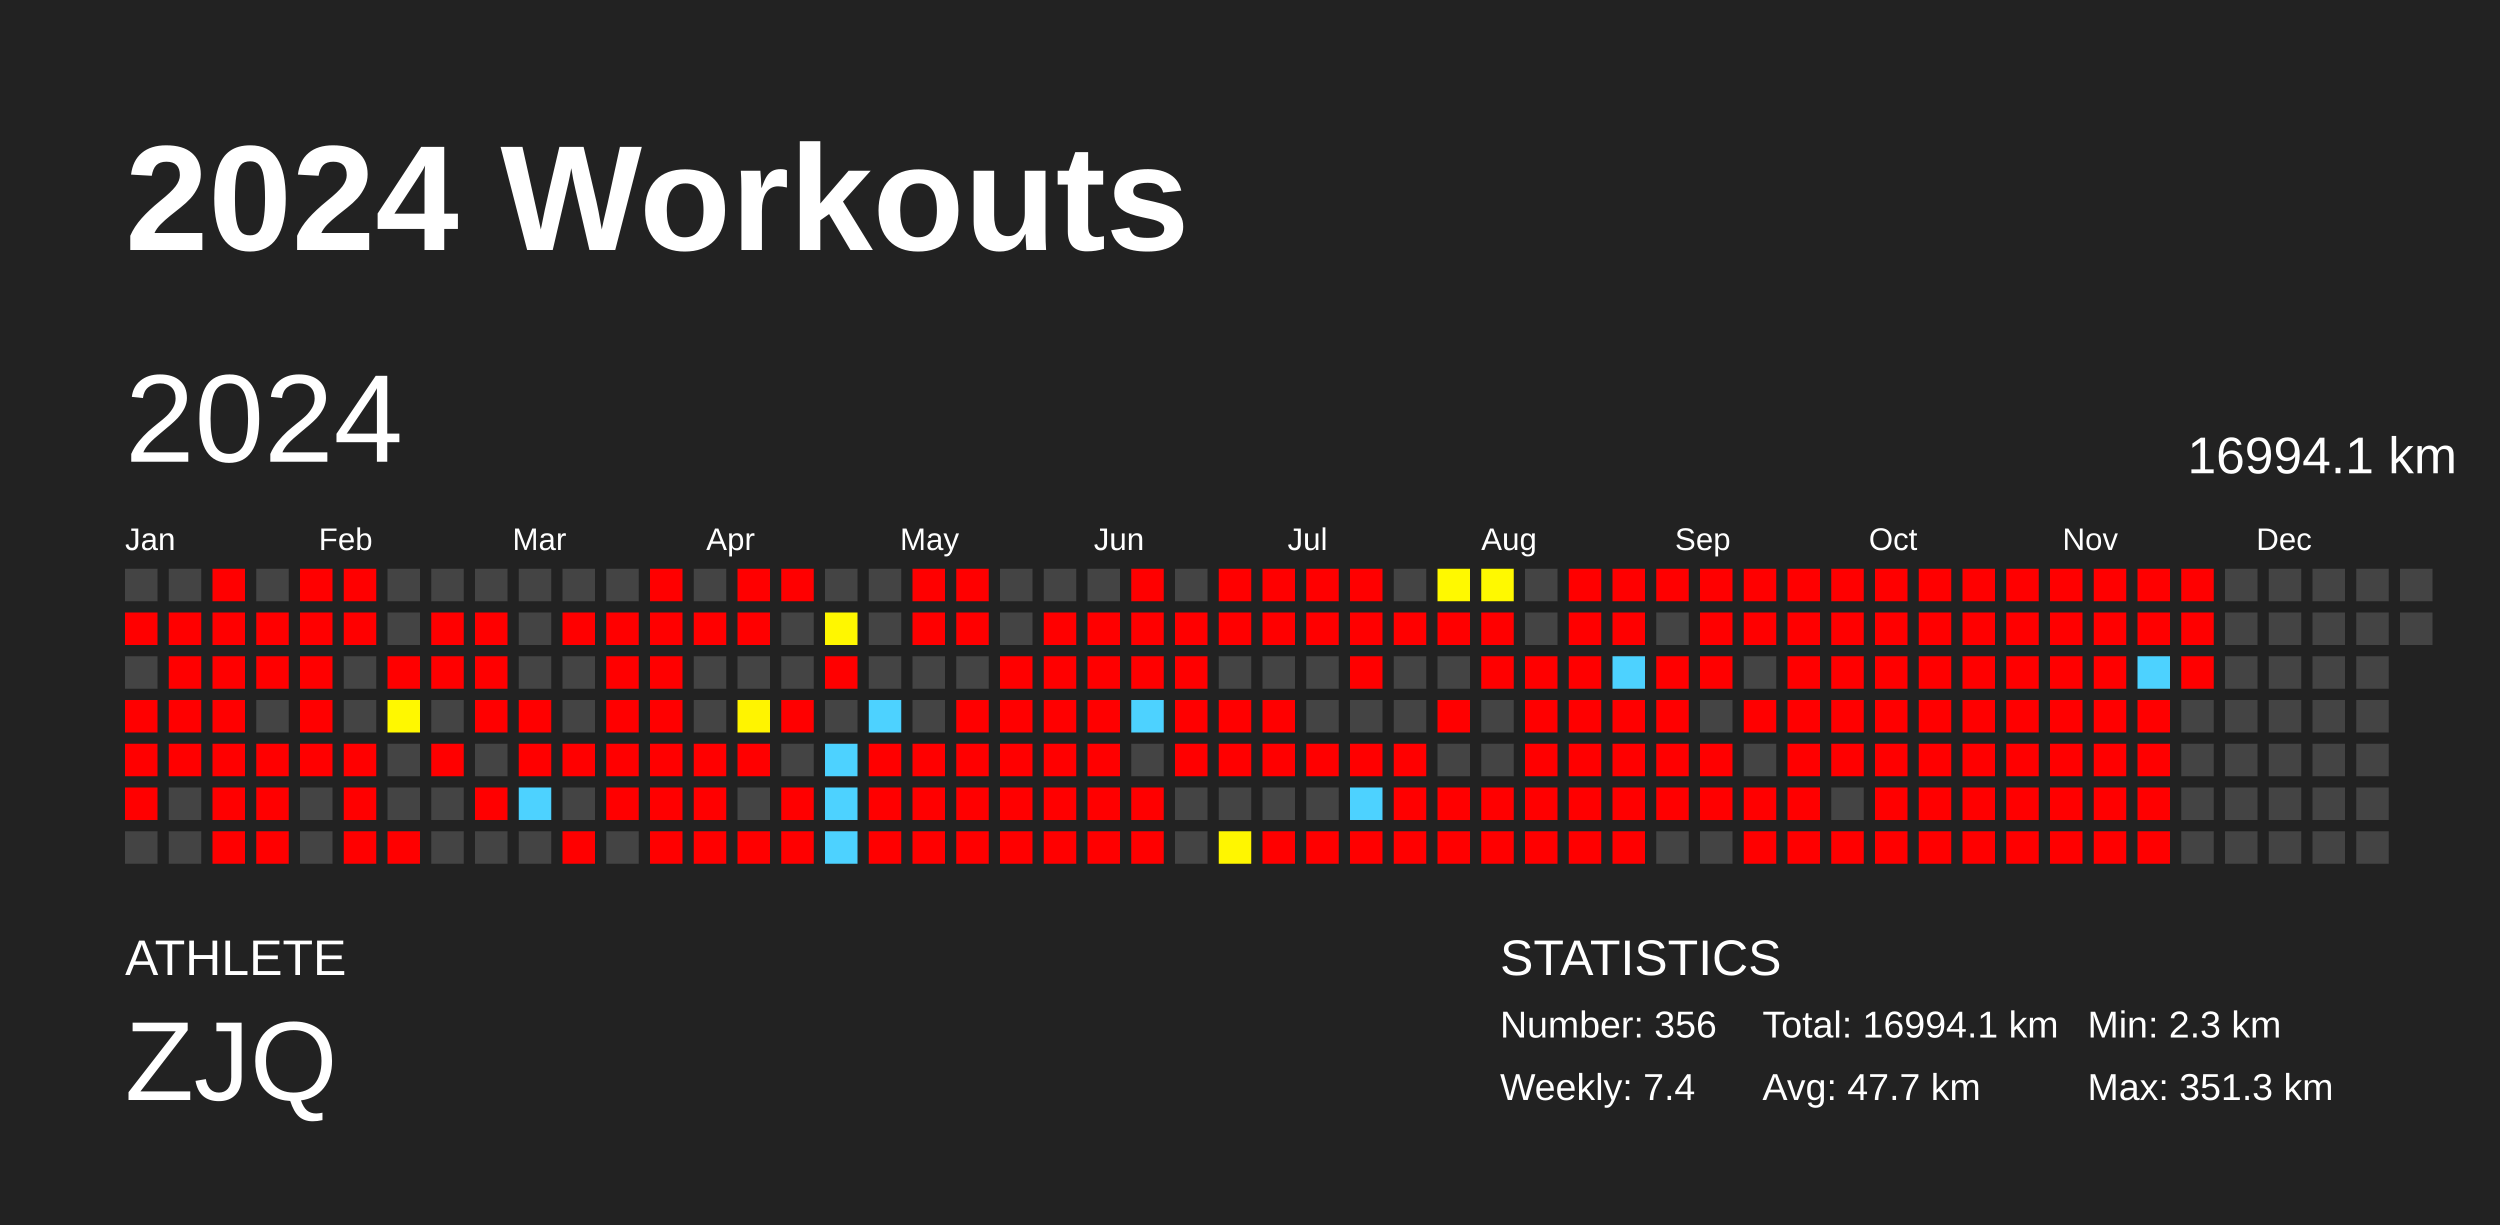
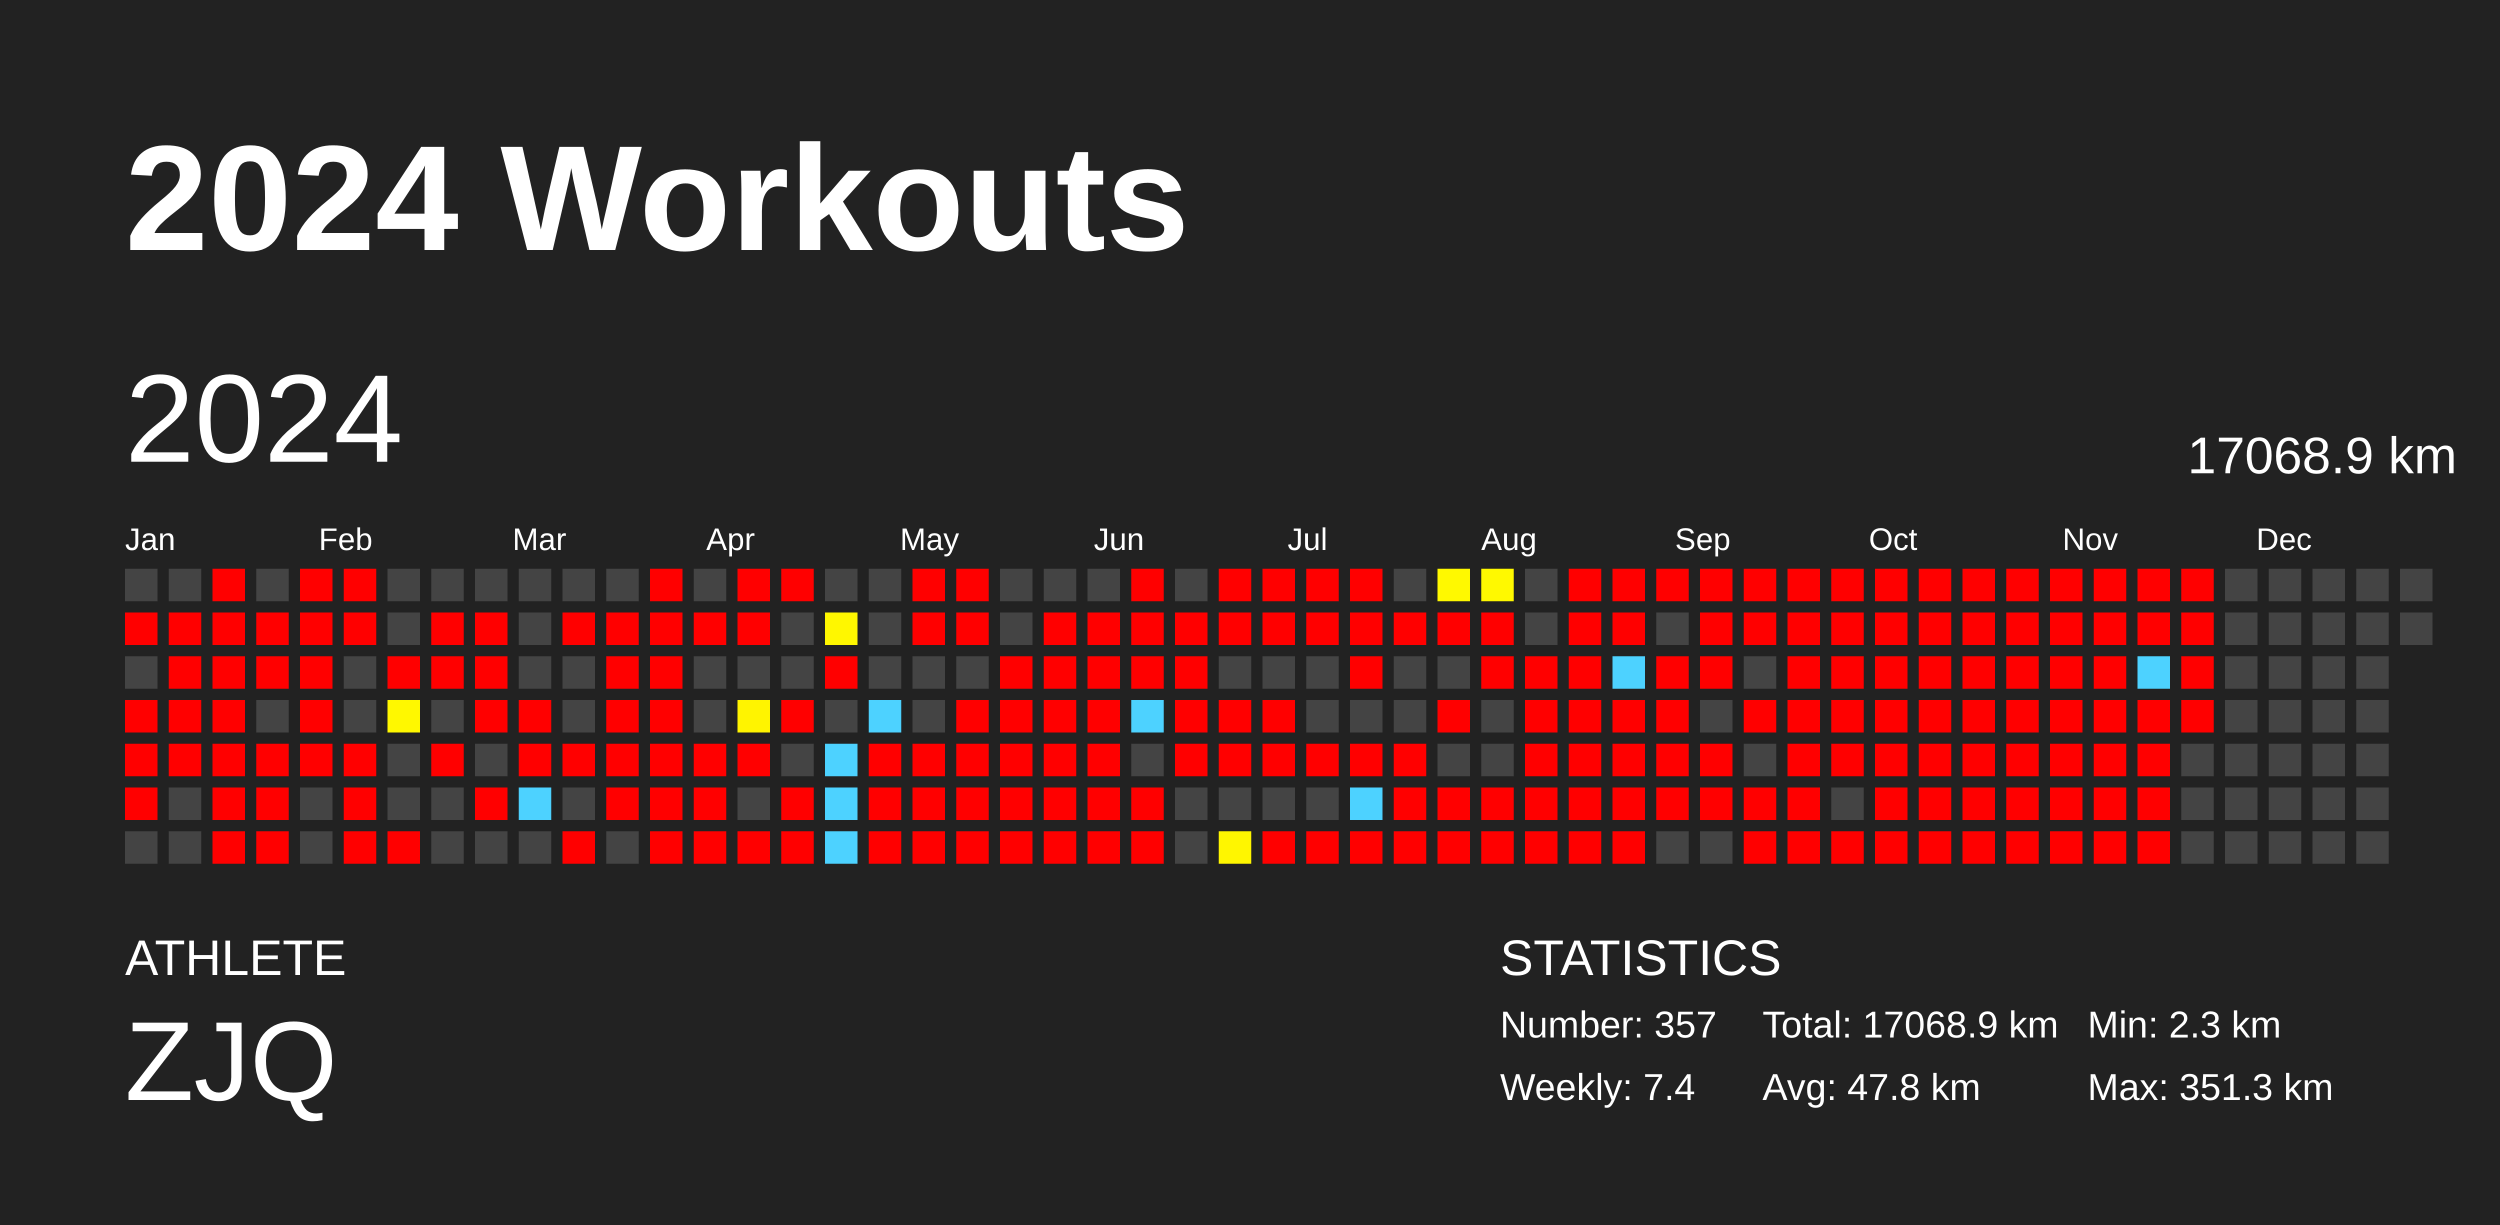
<svg xmlns="http://www.w3.org/2000/svg" baseProfile="full" height="98mm" version="1.1" viewBox="0,0,200,98" width="200mm">
  <defs />
  <rect fill="#222222" height="98" width="200" x="0" y="0" />
  <text fill="#FFFFFF" style="font-size:12px; font-family:Arial; font-weight:bold;" x="10" y="20">2024 Workouts</text>
  <text fill="#FFFFFF" style="font-size:4px; font-family:Arial" x="10" y="78">ATHLETE</text>
  <text fill="#FFFFFF" style="font-size:9px; font-family:Arial" x="10" y="88">ZJQ</text>
  <text fill="#FFFFFF" style="font-size:4px; font-family:Arial" x="120" y="78">STATISTICS</text>
-   <text fill="#FFFFFF" style="font-size:3px; font-family:Arial" x="120" y="83">Number: 356</text>
+   <text fill="#FFFFFF" style="font-size:3px; font-family:Arial" x="120" y="83">Number: 357</text>
  <text fill="#FFFFFF" style="font-size:3px; font-family:Arial" x="120" y="88">Weekly: 7.4</text>
-   <text fill="#FFFFFF" style="font-size:3px; font-family:Arial" x="141" y="83">Total: 16994.1 km</text>
-   <text fill="#FFFFFF" style="font-size:3px; font-family:Arial" x="141" y="88">Avg: 47.7 km</text>
+   <text fill="#FFFFFF" style="font-size:3px; font-family:Arial" x="141" y="83">Total: 17068.9 km</text>
+   <text fill="#FFFFFF" style="font-size:3px; font-family:Arial" x="141" y="88">Avg: 47.8 km</text>
  <text fill="#FFFFFF" style="font-size:3px; font-family:Arial" x="167" y="83">Min: 2.3 km</text>
  <text fill="#FFFFFF" style="font-size:3px; font-family:Arial" x="167" y="88">Max: 351.3 km</text>
  <text dominant-baseline="hanging" fill="#FFFFFF" style="font-size:10.0px; font-family:Arial;" x="10" y="30">2024</text>
-   <text dominant-baseline="hanging" fill="#FFFFFF" style="font-size:4.125px; font-family:Arial;" x="175" y="35">16994.1 km</text>
+   <text dominant-baseline="hanging" fill="#FFFFFF" style="font-size:4.125px; font-family:Arial;" x="175" y="35">17068.9 km</text>
  <text fill="#FFFFFF" style="font-size:2.5px; font-family:Arial" x="10.0" y="44">Jan</text>
  <text fill="#FFFFFF" style="font-size:2.5px; font-family:Arial" x="25.5" y="44">Feb</text>
  <text fill="#FFFFFF" style="font-size:2.5px; font-family:Arial" x="41.0" y="44">Mar</text>
  <text fill="#FFFFFF" style="font-size:2.5px; font-family:Arial" x="56.5" y="44">Apr</text>
  <text fill="#FFFFFF" style="font-size:2.5px; font-family:Arial" x="72.0" y="44">May</text>
  <text fill="#FFFFFF" style="font-size:2.5px; font-family:Arial" x="87.5" y="44">Jun</text>
  <text fill="#FFFFFF" style="font-size:2.5px; font-family:Arial" x="103.0" y="44">Jul</text>
  <text fill="#FFFFFF" style="font-size:2.5px; font-family:Arial" x="118.5" y="44">Aug</text>
  <text fill="#FFFFFF" style="font-size:2.5px; font-family:Arial" x="134.0" y="44">Sep</text>
  <text fill="#FFFFFF" style="font-size:2.5px; font-family:Arial" x="149.5" y="44">Oct</text>
  <text fill="#FFFFFF" style="font-size:2.5px; font-family:Arial" x="165.0" y="44">Nov</text>
  <text fill="#FFFFFF" style="font-size:2.5px; font-family:Arial" x="180.5" y="44">Dec</text>
  <rect fill="#444444" height="2.6" width="2.6" x="10.0" y="45.5" />
  <rect fill="red" height="2.6" width="2.6" x="10.0" y="49.0" />
  <rect fill="#444444" height="2.6" width="2.6" x="10.0" y="52.5" />
  <rect fill="red" height="2.6" width="2.6" x="10.0" y="56.0" />
  <rect fill="red" height="2.6" width="2.6" x="10.0" y="59.5" />
  <rect fill="red" height="2.6" width="2.6" x="10.0" y="63.0" />
  <rect fill="#444444" height="2.6" width="2.6" x="10.0" y="66.5" />
  <rect fill="#444444" height="2.6" width="2.6" x="13.5" y="45.5" />
  <rect fill="red" height="2.6" width="2.6" x="13.5" y="49.0" />
  <rect fill="red" height="2.6" width="2.6" x="13.5" y="52.5" />
  <rect fill="red" height="2.6" width="2.6" x="13.5" y="56.0" />
  <rect fill="red" height="2.6" width="2.6" x="13.5" y="59.5" />
  <rect fill="#444444" height="2.6" width="2.6" x="13.5" y="63.0" />
  <rect fill="#444444" height="2.6" width="2.6" x="13.5" y="66.5" />
  <rect fill="red" height="2.6" width="2.6" x="17.0" y="45.5" />
  <rect fill="red" height="2.6" width="2.6" x="17.0" y="49.0" />
  <rect fill="red" height="2.6" width="2.6" x="17.0" y="52.5" />
  <rect fill="red" height="2.6" width="2.6" x="17.0" y="56.0" />
  <rect fill="red" height="2.6" width="2.6" x="17.0" y="59.5" />
  <rect fill="red" height="2.6" width="2.6" x="17.0" y="63.0" />
  <rect fill="red" height="2.6" width="2.6" x="17.0" y="66.5" />
  <rect fill="#444444" height="2.6" width="2.6" x="20.5" y="45.5" />
  <rect fill="red" height="2.6" width="2.6" x="20.5" y="49.0" />
  <rect fill="red" height="2.6" width="2.6" x="20.5" y="52.5" />
  <rect fill="#444444" height="2.6" width="2.6" x="20.5" y="56.0" />
  <rect fill="red" height="2.6" width="2.6" x="20.5" y="59.5" />
  <rect fill="red" height="2.6" width="2.6" x="20.5" y="63.0" />
  <rect fill="red" height="2.6" width="2.6" x="20.5" y="66.5" />
  <rect fill="red" height="2.6" width="2.6" x="24.0" y="45.5" />
  <rect fill="red" height="2.6" width="2.6" x="24.0" y="49.0" />
  <rect fill="red" height="2.6" width="2.6" x="24.0" y="52.5" />
  <rect fill="red" height="2.6" width="2.6" x="24.0" y="56.0" />
  <rect fill="red" height="2.6" width="2.6" x="24.0" y="59.5" />
  <rect fill="#444444" height="2.6" width="2.6" x="24.0" y="63.0" />
  <rect fill="#444444" height="2.6" width="2.6" x="24.0" y="66.5" />
  <rect fill="red" height="2.6" width="2.6" x="27.5" y="45.5" />
  <rect fill="red" height="2.6" width="2.6" x="27.5" y="49.0" />
  <rect fill="#444444" height="2.6" width="2.6" x="27.5" y="52.5" />
  <rect fill="#444444" height="2.6" width="2.6" x="27.5" y="56.0" />
  <rect fill="red" height="2.6" width="2.6" x="27.5" y="59.5" />
  <rect fill="red" height="2.6" width="2.6" x="27.5" y="63.0" />
  <rect fill="red" height="2.6" width="2.6" x="27.5" y="66.5" />
  <rect fill="#444444" height="2.6" width="2.6" x="31.0" y="45.5" />
  <rect fill="#444444" height="2.6" width="2.6" x="31.0" y="49.0" />
  <rect fill="red" height="2.6" width="2.6" x="31.0" y="52.5" />
  <rect fill="#fff800" height="2.6" width="2.6" x="31.0" y="56.0" />
  <rect fill="#444444" height="2.6" width="2.6" x="31.0" y="59.5" />
  <rect fill="#444444" height="2.6" width="2.6" x="31.0" y="63.0" />
  <rect fill="red" height="2.6" width="2.6" x="31.0" y="66.5" />
  <rect fill="#444444" height="2.6" width="2.6" x="34.5" y="45.5" />
  <rect fill="red" height="2.6" width="2.6" x="34.5" y="49.0" />
  <rect fill="red" height="2.6" width="2.6" x="34.5" y="52.5" />
  <rect fill="#444444" height="2.6" width="2.6" x="34.5" y="56.0" />
  <rect fill="red" height="2.6" width="2.6" x="34.5" y="59.5" />
  <rect fill="#444444" height="2.6" width="2.6" x="34.5" y="63.0" />
  <rect fill="#444444" height="2.6" width="2.6" x="34.5" y="66.5" />
  <rect fill="#444444" height="2.6" width="2.6" x="38.0" y="45.5" />
  <rect fill="red" height="2.6" width="2.6" x="38.0" y="49.0" />
  <rect fill="red" height="2.6" width="2.6" x="38.0" y="52.5" />
  <rect fill="red" height="2.6" width="2.6" x="38.0" y="56.0" />
  <rect fill="#444444" height="2.6" width="2.6" x="38.0" y="59.5" />
  <rect fill="red" height="2.6" width="2.6" x="38.0" y="63.0" />
  <rect fill="#444444" height="2.6" width="2.6" x="38.0" y="66.5" />
  <rect fill="#444444" height="2.6" width="2.6" x="41.5" y="45.5" />
  <rect fill="#444444" height="2.6" width="2.6" x="41.5" y="49.0" />
  <rect fill="#444444" height="2.6" width="2.6" x="41.5" y="52.5" />
  <rect fill="red" height="2.6" width="2.6" x="41.5" y="56.0" />
  <rect fill="red" height="2.6" width="2.6" x="41.5" y="59.5" />
  <rect fill="#4dd2ff" height="2.6" width="2.6" x="41.5" y="63.0" />
  <rect fill="#444444" height="2.6" width="2.6" x="41.5" y="66.5" />
  <rect fill="#444444" height="2.6" width="2.6" x="45.0" y="45.5" />
  <rect fill="red" height="2.6" width="2.6" x="45.0" y="49.0" />
  <rect fill="#444444" height="2.6" width="2.6" x="45.0" y="52.5" />
  <rect fill="#444444" height="2.6" width="2.6" x="45.0" y="56.0" />
  <rect fill="red" height="2.6" width="2.6" x="45.0" y="59.5" />
  <rect fill="#444444" height="2.6" width="2.6" x="45.0" y="63.0" />
  <rect fill="red" height="2.6" width="2.6" x="45.0" y="66.5" />
  <rect fill="#444444" height="2.6" width="2.6" x="48.5" y="45.5" />
  <rect fill="red" height="2.6" width="2.6" x="48.5" y="49.0" />
  <rect fill="red" height="2.6" width="2.6" x="48.5" y="52.5" />
  <rect fill="red" height="2.6" width="2.6" x="48.5" y="56.0" />
  <rect fill="red" height="2.6" width="2.6" x="48.5" y="59.5" />
  <rect fill="red" height="2.6" width="2.6" x="48.5" y="63.0" />
  <rect fill="#444444" height="2.6" width="2.6" x="48.5" y="66.5" />
  <rect fill="red" height="2.6" width="2.6" x="52.0" y="45.5" />
  <rect fill="red" height="2.6" width="2.6" x="52.0" y="49.0" />
  <rect fill="red" height="2.6" width="2.6" x="52.0" y="52.5" />
  <rect fill="red" height="2.6" width="2.6" x="52.0" y="56.0" />
  <rect fill="red" height="2.6" width="2.6" x="52.0" y="59.5" />
  <rect fill="red" height="2.6" width="2.6" x="52.0" y="63.0" />
  <rect fill="red" height="2.6" width="2.6" x="52.0" y="66.5" />
  <rect fill="#444444" height="2.6" width="2.6" x="55.5" y="45.5" />
  <rect fill="red" height="2.6" width="2.6" x="55.5" y="49.0" />
  <rect fill="#444444" height="2.6" width="2.6" x="55.5" y="52.5" />
  <rect fill="#444444" height="2.6" width="2.6" x="55.5" y="56.0" />
  <rect fill="red" height="2.6" width="2.6" x="55.5" y="59.5" />
  <rect fill="red" height="2.6" width="2.6" x="55.5" y="63.0" />
  <rect fill="red" height="2.6" width="2.6" x="55.5" y="66.5" />
  <rect fill="red" height="2.6" width="2.6" x="59.0" y="45.5" />
  <rect fill="red" height="2.6" width="2.6" x="59.0" y="49.0" />
  <rect fill="#444444" height="2.6" width="2.6" x="59.0" y="52.5" />
  <rect fill="#fff400" height="2.6" width="2.6" x="59.0" y="56.0" />
  <rect fill="red" height="2.6" width="2.6" x="59.0" y="59.5" />
  <rect fill="#444444" height="2.6" width="2.6" x="59.0" y="63.0" />
  <rect fill="red" height="2.6" width="2.6" x="59.0" y="66.5" />
  <rect fill="red" height="2.6" width="2.6" x="62.5" y="45.5" />
  <rect fill="#444444" height="2.6" width="2.6" x="62.5" y="49.0" />
  <rect fill="#444444" height="2.6" width="2.6" x="62.5" y="52.5" />
  <rect fill="red" height="2.6" width="2.6" x="62.5" y="56.0" />
  <rect fill="#444444" height="2.6" width="2.6" x="62.5" y="59.5" />
  <rect fill="red" height="2.6" width="2.6" x="62.5" y="63.0" />
  <rect fill="red" height="2.6" width="2.6" x="62.5" y="66.5" />
  <rect fill="#444444" height="2.6" width="2.6" x="66.0" y="45.5" />
  <rect fill="#fff700" height="2.6" width="2.6" x="66.0" y="49.0" />
  <rect fill="red" height="2.6" width="2.6" x="66.0" y="52.5" />
  <rect fill="#444444" height="2.6" width="2.6" x="66.0" y="56.0" />
  <rect fill="#4dd2ff" height="2.6" width="2.6" x="66.0" y="59.5" />
  <rect fill="#4dd2ff" height="2.6" width="2.6" x="66.0" y="63.0" />
  <rect fill="#4dd2ff" height="2.6" width="2.6" x="66.0" y="66.5" />
  <rect fill="#444444" height="2.6" width="2.6" x="69.5" y="45.5" />
  <rect fill="#444444" height="2.6" width="2.6" x="69.5" y="49.0" />
  <rect fill="#444444" height="2.6" width="2.6" x="69.5" y="52.5" />
  <rect fill="#4dd2ff" height="2.6" width="2.6" x="69.5" y="56.0" />
  <rect fill="red" height="2.6" width="2.6" x="69.5" y="59.5" />
  <rect fill="red" height="2.6" width="2.6" x="69.5" y="63.0" />
  <rect fill="red" height="2.6" width="2.6" x="69.5" y="66.5" />
  <rect fill="red" height="2.6" width="2.6" x="73.0" y="45.5" />
  <rect fill="red" height="2.6" width="2.6" x="73.0" y="49.0" />
  <rect fill="#444444" height="2.6" width="2.6" x="73.0" y="52.5" />
  <rect fill="#444444" height="2.6" width="2.6" x="73.0" y="56.0" />
  <rect fill="red" height="2.6" width="2.6" x="73.0" y="59.5" />
  <rect fill="red" height="2.6" width="2.6" x="73.0" y="63.0" />
  <rect fill="red" height="2.6" width="2.6" x="73.0" y="66.5" />
  <rect fill="red" height="2.6" width="2.6" x="76.5" y="45.5" />
  <rect fill="red" height="2.6" width="2.6" x="76.5" y="49.0" />
  <rect fill="#444444" height="2.6" width="2.6" x="76.5" y="52.5" />
  <rect fill="red" height="2.6" width="2.6" x="76.5" y="56.0" />
  <rect fill="red" height="2.6" width="2.6" x="76.5" y="59.5" />
  <rect fill="red" height="2.6" width="2.6" x="76.5" y="63.0" />
  <rect fill="red" height="2.6" width="2.6" x="76.5" y="66.5" />
  <rect fill="#444444" height="2.6" width="2.6" x="80.0" y="45.5" />
  <rect fill="#444444" height="2.6" width="2.6" x="80.0" y="49.0" />
  <rect fill="red" height="2.6" width="2.6" x="80.0" y="52.5" />
  <rect fill="red" height="2.6" width="2.6" x="80.0" y="56.0" />
  <rect fill="red" height="2.6" width="2.6" x="80.0" y="59.5" />
  <rect fill="red" height="2.6" width="2.6" x="80.0" y="63.0" />
  <rect fill="red" height="2.6" width="2.6" x="80.0" y="66.5" />
  <rect fill="#444444" height="2.6" width="2.6" x="83.5" y="45.5" />
  <rect fill="red" height="2.6" width="2.6" x="83.5" y="49.0" />
  <rect fill="red" height="2.6" width="2.6" x="83.5" y="52.5" />
  <rect fill="red" height="2.6" width="2.6" x="83.5" y="56.0" />
  <rect fill="red" height="2.6" width="2.6" x="83.5" y="59.5" />
  <rect fill="red" height="2.6" width="2.6" x="83.5" y="63.0" />
  <rect fill="red" height="2.6" width="2.6" x="83.5" y="66.5" />
  <rect fill="#444444" height="2.6" width="2.6" x="87.0" y="45.5" />
  <rect fill="red" height="2.6" width="2.6" x="87.0" y="49.0" />
  <rect fill="red" height="2.6" width="2.6" x="87.0" y="52.5" />
  <rect fill="red" height="2.6" width="2.6" x="87.0" y="56.0" />
  <rect fill="red" height="2.6" width="2.6" x="87.0" y="59.5" />
  <rect fill="red" height="2.6" width="2.6" x="87.0" y="63.0" />
  <rect fill="red" height="2.6" width="2.6" x="87.0" y="66.5" />
  <rect fill="red" height="2.6" width="2.6" x="90.5" y="45.5" />
  <rect fill="red" height="2.6" width="2.6" x="90.5" y="49.0" />
  <rect fill="red" height="2.6" width="2.6" x="90.5" y="52.5" />
  <rect fill="#4dd2ff" height="2.6" width="2.6" x="90.5" y="56.0" />
  <rect fill="#444444" height="2.6" width="2.6" x="90.5" y="59.5" />
  <rect fill="red" height="2.6" width="2.6" x="90.5" y="63.0" />
  <rect fill="red" height="2.6" width="2.6" x="90.5" y="66.5" />
  <rect fill="#444444" height="2.6" width="2.6" x="94.0" y="45.5" />
  <rect fill="red" height="2.6" width="2.6" x="94.0" y="49.0" />
  <rect fill="red" height="2.6" width="2.6" x="94.0" y="52.5" />
  <rect fill="red" height="2.6" width="2.6" x="94.0" y="56.0" />
  <rect fill="red" height="2.6" width="2.6" x="94.0" y="59.5" />
  <rect fill="#444444" height="2.6" width="2.6" x="94.0" y="63.0" />
  <rect fill="#444444" height="2.6" width="2.6" x="94.0" y="66.5" />
  <rect fill="red" height="2.6" width="2.6" x="97.5" y="45.5" />
  <rect fill="red" height="2.6" width="2.6" x="97.5" y="49.0" />
  <rect fill="#444444" height="2.6" width="2.6" x="97.5" y="52.5" />
  <rect fill="red" height="2.6" width="2.6" x="97.5" y="56.0" />
  <rect fill="red" height="2.6" width="2.6" x="97.5" y="59.5" />
  <rect fill="#444444" height="2.6" width="2.6" x="97.5" y="63.0" />
  <rect fill="#fff600" height="2.6" width="2.6" x="97.5" y="66.5" />
  <rect fill="red" height="2.6" width="2.6" x="101.0" y="45.5" />
  <rect fill="red" height="2.6" width="2.6" x="101.0" y="49.0" />
  <rect fill="#444444" height="2.6" width="2.6" x="101.0" y="52.5" />
  <rect fill="red" height="2.6" width="2.6" x="101.0" y="56.0" />
  <rect fill="red" height="2.6" width="2.6" x="101.0" y="59.5" />
  <rect fill="#444444" height="2.6" width="2.6" x="101.0" y="63.0" />
  <rect fill="red" height="2.6" width="2.6" x="101.0" y="66.5" />
  <rect fill="red" height="2.6" width="2.6" x="104.5" y="45.5" />
  <rect fill="red" height="2.6" width="2.6" x="104.5" y="49.0" />
  <rect fill="#444444" height="2.6" width="2.6" x="104.5" y="52.5" />
  <rect fill="#444444" height="2.6" width="2.6" x="104.5" y="56.0" />
  <rect fill="red" height="2.6" width="2.6" x="104.5" y="59.5" />
  <rect fill="#444444" height="2.6" width="2.6" x="104.5" y="63.0" />
  <rect fill="red" height="2.6" width="2.6" x="104.5" y="66.5" />
  <rect fill="red" height="2.6" width="2.6" x="108.0" y="45.5" />
  <rect fill="red" height="2.6" width="2.6" x="108.0" y="49.0" />
  <rect fill="red" height="2.6" width="2.6" x="108.0" y="52.5" />
  <rect fill="#444444" height="2.6" width="2.6" x="108.0" y="56.0" />
  <rect fill="red" height="2.6" width="2.6" x="108.0" y="59.5" />
  <rect fill="#4dd2ff" height="2.6" width="2.6" x="108.0" y="63.0" />
  <rect fill="red" height="2.6" width="2.6" x="108.0" y="66.5" />
  <rect fill="#444444" height="2.6" width="2.6" x="111.5" y="45.5" />
  <rect fill="red" height="2.6" width="2.6" x="111.5" y="49.0" />
  <rect fill="#444444" height="2.6" width="2.6" x="111.5" y="52.5" />
  <rect fill="#444444" height="2.6" width="2.6" x="111.5" y="56.0" />
  <rect fill="red" height="2.6" width="2.6" x="111.5" y="59.5" />
  <rect fill="red" height="2.6" width="2.6" x="111.5" y="63.0" />
  <rect fill="red" height="2.6" width="2.6" x="111.5" y="66.5" />
  <rect fill="#fff900" height="2.6" width="2.6" x="115.0" y="45.5" />
  <rect fill="red" height="2.6" width="2.6" x="115.0" y="49.0" />
  <rect fill="#444444" height="2.6" width="2.6" x="115.0" y="52.5" />
  <rect fill="red" height="2.6" width="2.6" x="115.0" y="56.0" />
  <rect fill="#444444" height="2.6" width="2.6" x="115.0" y="59.5" />
  <rect fill="red" height="2.6" width="2.6" x="115.0" y="63.0" />
  <rect fill="red" height="2.6" width="2.6" x="115.0" y="66.5" />
  <rect fill="#fff900" height="2.6" width="2.6" x="118.5" y="45.5" />
  <rect fill="red" height="2.6" width="2.6" x="118.5" y="49.0" />
  <rect fill="red" height="2.6" width="2.6" x="118.5" y="52.5" />
  <rect fill="#444444" height="2.6" width="2.6" x="118.5" y="56.0" />
  <rect fill="#444444" height="2.6" width="2.6" x="118.5" y="59.5" />
  <rect fill="red" height="2.6" width="2.6" x="118.5" y="63.0" />
  <rect fill="red" height="2.6" width="2.6" x="118.5" y="66.5" />
  <rect fill="#444444" height="2.6" width="2.6" x="122.0" y="45.5" />
  <rect fill="#444444" height="2.6" width="2.6" x="122.0" y="49.0" />
  <rect fill="red" height="2.6" width="2.6" x="122.0" y="52.5" />
  <rect fill="red" height="2.6" width="2.6" x="122.0" y="56.0" />
  <rect fill="red" height="2.6" width="2.6" x="122.0" y="59.5" />
  <rect fill="red" height="2.6" width="2.6" x="122.0" y="63.0" />
  <rect fill="red" height="2.6" width="2.6" x="122.0" y="66.5" />
  <rect fill="red" height="2.6" width="2.6" x="125.5" y="45.5" />
  <rect fill="red" height="2.6" width="2.6" x="125.5" y="49.0" />
  <rect fill="red" height="2.6" width="2.6" x="125.5" y="52.5" />
  <rect fill="red" height="2.6" width="2.6" x="125.5" y="56.0" />
  <rect fill="red" height="2.6" width="2.6" x="125.5" y="59.5" />
  <rect fill="red" height="2.6" width="2.6" x="125.5" y="63.0" />
  <rect fill="red" height="2.6" width="2.6" x="125.5" y="66.5" />
  <rect fill="red" height="2.6" width="2.6" x="129.0" y="45.5" />
  <rect fill="red" height="2.6" width="2.6" x="129.0" y="49.0" />
  <rect fill="#4dd2ff" height="2.6" width="2.6" x="129.0" y="52.5" />
  <rect fill="red" height="2.6" width="2.6" x="129.0" y="56.0" />
  <rect fill="red" height="2.6" width="2.6" x="129.0" y="59.5" />
  <rect fill="red" height="2.6" width="2.6" x="129.0" y="63.0" />
  <rect fill="red" height="2.6" width="2.6" x="129.0" y="66.5" />
  <rect fill="red" height="2.6" width="2.6" x="132.5" y="45.5" />
  <rect fill="#444444" height="2.6" width="2.6" x="132.5" y="49.0" />
  <rect fill="red" height="2.6" width="2.6" x="132.5" y="52.5" />
  <rect fill="red" height="2.6" width="2.6" x="132.5" y="56.0" />
  <rect fill="red" height="2.6" width="2.6" x="132.5" y="59.5" />
  <rect fill="red" height="2.6" width="2.6" x="132.5" y="63.0" />
  <rect fill="#444444" height="2.6" width="2.6" x="132.5" y="66.5" />
  <rect fill="red" height="2.6" width="2.6" x="136.0" y="45.5" />
  <rect fill="red" height="2.6" width="2.6" x="136.0" y="49.0" />
  <rect fill="red" height="2.6" width="2.6" x="136.0" y="52.5" />
  <rect fill="#444444" height="2.6" width="2.6" x="136.0" y="56.0" />
  <rect fill="red" height="2.6" width="2.6" x="136.0" y="59.5" />
  <rect fill="red" height="2.6" width="2.6" x="136.0" y="63.0" />
  <rect fill="#444444" height="2.6" width="2.6" x="136.0" y="66.5" />
  <rect fill="red" height="2.6" width="2.6" x="139.5" y="45.5" />
  <rect fill="red" height="2.6" width="2.6" x="139.5" y="49.0" />
  <rect fill="#444444" height="2.6" width="2.6" x="139.5" y="52.5" />
  <rect fill="red" height="2.6" width="2.6" x="139.5" y="56.0" />
  <rect fill="#444444" height="2.6" width="2.6" x="139.5" y="59.5" />
  <rect fill="red" height="2.6" width="2.6" x="139.5" y="63.0" />
  <rect fill="red" height="2.6" width="2.6" x="139.5" y="66.5" />
  <rect fill="red" height="2.6" width="2.6" x="143.0" y="45.5" />
  <rect fill="red" height="2.6" width="2.6" x="143.0" y="49.0" />
  <rect fill="red" height="2.6" width="2.6" x="143.0" y="52.5" />
  <rect fill="red" height="2.6" width="2.6" x="143.0" y="56.0" />
  <rect fill="red" height="2.6" width="2.6" x="143.0" y="59.5" />
  <rect fill="red" height="2.6" width="2.6" x="143.0" y="63.0" />
  <rect fill="red" height="2.6" width="2.6" x="143.0" y="66.5" />
  <rect fill="red" height="2.6" width="2.6" x="146.5" y="45.5" />
  <rect fill="red" height="2.6" width="2.6" x="146.5" y="49.0" />
  <rect fill="red" height="2.6" width="2.6" x="146.5" y="52.5" />
  <rect fill="red" height="2.6" width="2.6" x="146.5" y="56.0" />
  <rect fill="red" height="2.6" width="2.6" x="146.5" y="59.5" />
  <rect fill="#444444" height="2.6" width="2.6" x="146.5" y="63.0" />
  <rect fill="red" height="2.6" width="2.6" x="146.5" y="66.5" />
  <rect fill="red" height="2.6" width="2.6" x="150.0" y="45.5" />
  <rect fill="red" height="2.6" width="2.6" x="150.0" y="49.0" />
  <rect fill="red" height="2.6" width="2.6" x="150.0" y="52.5" />
  <rect fill="red" height="2.6" width="2.6" x="150.0" y="56.0" />
  <rect fill="red" height="2.6" width="2.6" x="150.0" y="59.5" />
  <rect fill="red" height="2.6" width="2.6" x="150.0" y="63.0" />
  <rect fill="red" height="2.6" width="2.6" x="150.0" y="66.5" />
  <rect fill="red" height="2.6" width="2.6" x="153.5" y="45.5" />
  <rect fill="red" height="2.6" width="2.6" x="153.5" y="49.0" />
  <rect fill="red" height="2.6" width="2.6" x="153.5" y="52.5" />
  <rect fill="red" height="2.6" width="2.6" x="153.5" y="56.0" />
  <rect fill="red" height="2.6" width="2.6" x="153.5" y="59.5" />
  <rect fill="red" height="2.6" width="2.6" x="153.5" y="63.0" />
  <rect fill="red" height="2.6" width="2.6" x="153.5" y="66.5" />
  <rect fill="red" height="2.6" width="2.6" x="157.0" y="45.5" />
  <rect fill="red" height="2.6" width="2.6" x="157.0" y="49.0" />
  <rect fill="red" height="2.6" width="2.6" x="157.0" y="52.5" />
  <rect fill="red" height="2.6" width="2.6" x="157.0" y="56.0" />
  <rect fill="red" height="2.6" width="2.6" x="157.0" y="59.5" />
  <rect fill="red" height="2.6" width="2.6" x="157.0" y="63.0" />
  <rect fill="red" height="2.6" width="2.6" x="157.0" y="66.5" />
  <rect fill="red" height="2.6" width="2.6" x="160.5" y="45.5" />
  <rect fill="red" height="2.6" width="2.6" x="160.5" y="49.0" />
  <rect fill="red" height="2.6" width="2.6" x="160.5" y="52.5" />
  <rect fill="red" height="2.6" width="2.6" x="160.5" y="56.0" />
  <rect fill="red" height="2.6" width="2.6" x="160.5" y="59.5" />
  <rect fill="red" height="2.6" width="2.6" x="160.5" y="63.0" />
  <rect fill="red" height="2.6" width="2.6" x="160.5" y="66.5" />
  <rect fill="red" height="2.6" width="2.6" x="164.0" y="45.5" />
  <rect fill="red" height="2.6" width="2.6" x="164.0" y="49.0" />
  <rect fill="red" height="2.6" width="2.6" x="164.0" y="52.5" />
  <rect fill="red" height="2.6" width="2.6" x="164.0" y="56.0" />
  <rect fill="red" height="2.6" width="2.6" x="164.0" y="59.5" />
  <rect fill="red" height="2.6" width="2.6" x="164.0" y="63.0" />
  <rect fill="red" height="2.6" width="2.6" x="164.0" y="66.5" />
  <rect fill="red" height="2.6" width="2.6" x="167.5" y="45.5" />
  <rect fill="red" height="2.6" width="2.6" x="167.5" y="49.0" />
  <rect fill="red" height="2.6" width="2.6" x="167.5" y="52.5" />
  <rect fill="red" height="2.6" width="2.6" x="167.5" y="56.0" />
  <rect fill="red" height="2.6" width="2.6" x="167.5" y="59.5" />
  <rect fill="red" height="2.6" width="2.6" x="167.5" y="63.0" />
  <rect fill="red" height="2.6" width="2.6" x="167.5" y="66.5" />
  <rect fill="red" height="2.6" width="2.6" x="171.0" y="45.5" />
  <rect fill="red" height="2.6" width="2.6" x="171.0" y="49.0" />
  <rect fill="#4dd2ff" height="2.6" width="2.6" x="171.0" y="52.5" />
  <rect fill="red" height="2.6" width="2.6" x="171.0" y="56.0" />
  <rect fill="red" height="2.6" width="2.6" x="171.0" y="59.5" />
  <rect fill="red" height="2.6" width="2.6" x="171.0" y="63.0" />
  <rect fill="red" height="2.6" width="2.6" x="171.0" y="66.5" />
  <rect fill="red" height="2.6" width="2.6" x="174.5" y="45.5" />
  <rect fill="red" height="2.6" width="2.6" x="174.5" y="49.0" />
  <rect fill="red" height="2.6" width="2.6" x="174.5" y="52.5" />
-   <rect fill="#444444" height="2.6" width="2.6" x="174.5" y="56.0" />
+   <rect fill="red" height="2.6" width="2.6" x="174.5" y="56.0" />
  <rect fill="#444444" height="2.6" width="2.6" x="174.5" y="59.5" />
  <rect fill="#444444" height="2.6" width="2.6" x="174.5" y="63.0" />
  <rect fill="#444444" height="2.6" width="2.6" x="174.5" y="66.5" />
  <rect fill="#444444" height="2.6" width="2.6" x="178.0" y="45.5" />
  <rect fill="#444444" height="2.6" width="2.6" x="178.0" y="49.0" />
  <rect fill="#444444" height="2.6" width="2.6" x="178.0" y="52.5" />
  <rect fill="#444444" height="2.6" width="2.6" x="178.0" y="56.0" />
  <rect fill="#444444" height="2.6" width="2.6" x="178.0" y="59.5" />
  <rect fill="#444444" height="2.6" width="2.6" x="178.0" y="63.0" />
  <rect fill="#444444" height="2.6" width="2.6" x="178.0" y="66.5" />
  <rect fill="#444444" height="2.6" width="2.6" x="181.5" y="45.5" />
  <rect fill="#444444" height="2.6" width="2.6" x="181.5" y="49.0" />
  <rect fill="#444444" height="2.6" width="2.6" x="181.5" y="52.5" />
  <rect fill="#444444" height="2.6" width="2.6" x="181.5" y="56.0" />
  <rect fill="#444444" height="2.6" width="2.6" x="181.5" y="59.5" />
  <rect fill="#444444" height="2.6" width="2.6" x="181.5" y="63.0" />
  <rect fill="#444444" height="2.6" width="2.6" x="181.5" y="66.5" />
  <rect fill="#444444" height="2.6" width="2.6" x="185.0" y="45.5" />
  <rect fill="#444444" height="2.6" width="2.6" x="185.0" y="49.0" />
  <rect fill="#444444" height="2.6" width="2.6" x="185.0" y="52.5" />
  <rect fill="#444444" height="2.6" width="2.6" x="185.0" y="56.0" />
  <rect fill="#444444" height="2.6" width="2.6" x="185.0" y="59.5" />
  <rect fill="#444444" height="2.6" width="2.6" x="185.0" y="63.0" />
  <rect fill="#444444" height="2.6" width="2.6" x="185.0" y="66.5" />
  <rect fill="#444444" height="2.6" width="2.6" x="188.5" y="45.5" />
  <rect fill="#444444" height="2.6" width="2.6" x="188.5" y="49.0" />
  <rect fill="#444444" height="2.6" width="2.6" x="188.5" y="52.5" />
  <rect fill="#444444" height="2.6" width="2.6" x="188.5" y="56.0" />
  <rect fill="#444444" height="2.6" width="2.6" x="188.5" y="59.5" />
  <rect fill="#444444" height="2.6" width="2.6" x="188.5" y="63.0" />
  <rect fill="#444444" height="2.6" width="2.6" x="188.5" y="66.5" />
  <rect fill="#444444" height="2.6" width="2.6" x="192.0" y="45.5" />
  <rect fill="#444444" height="2.6" width="2.6" x="192.0" y="49.0" />
</svg>
